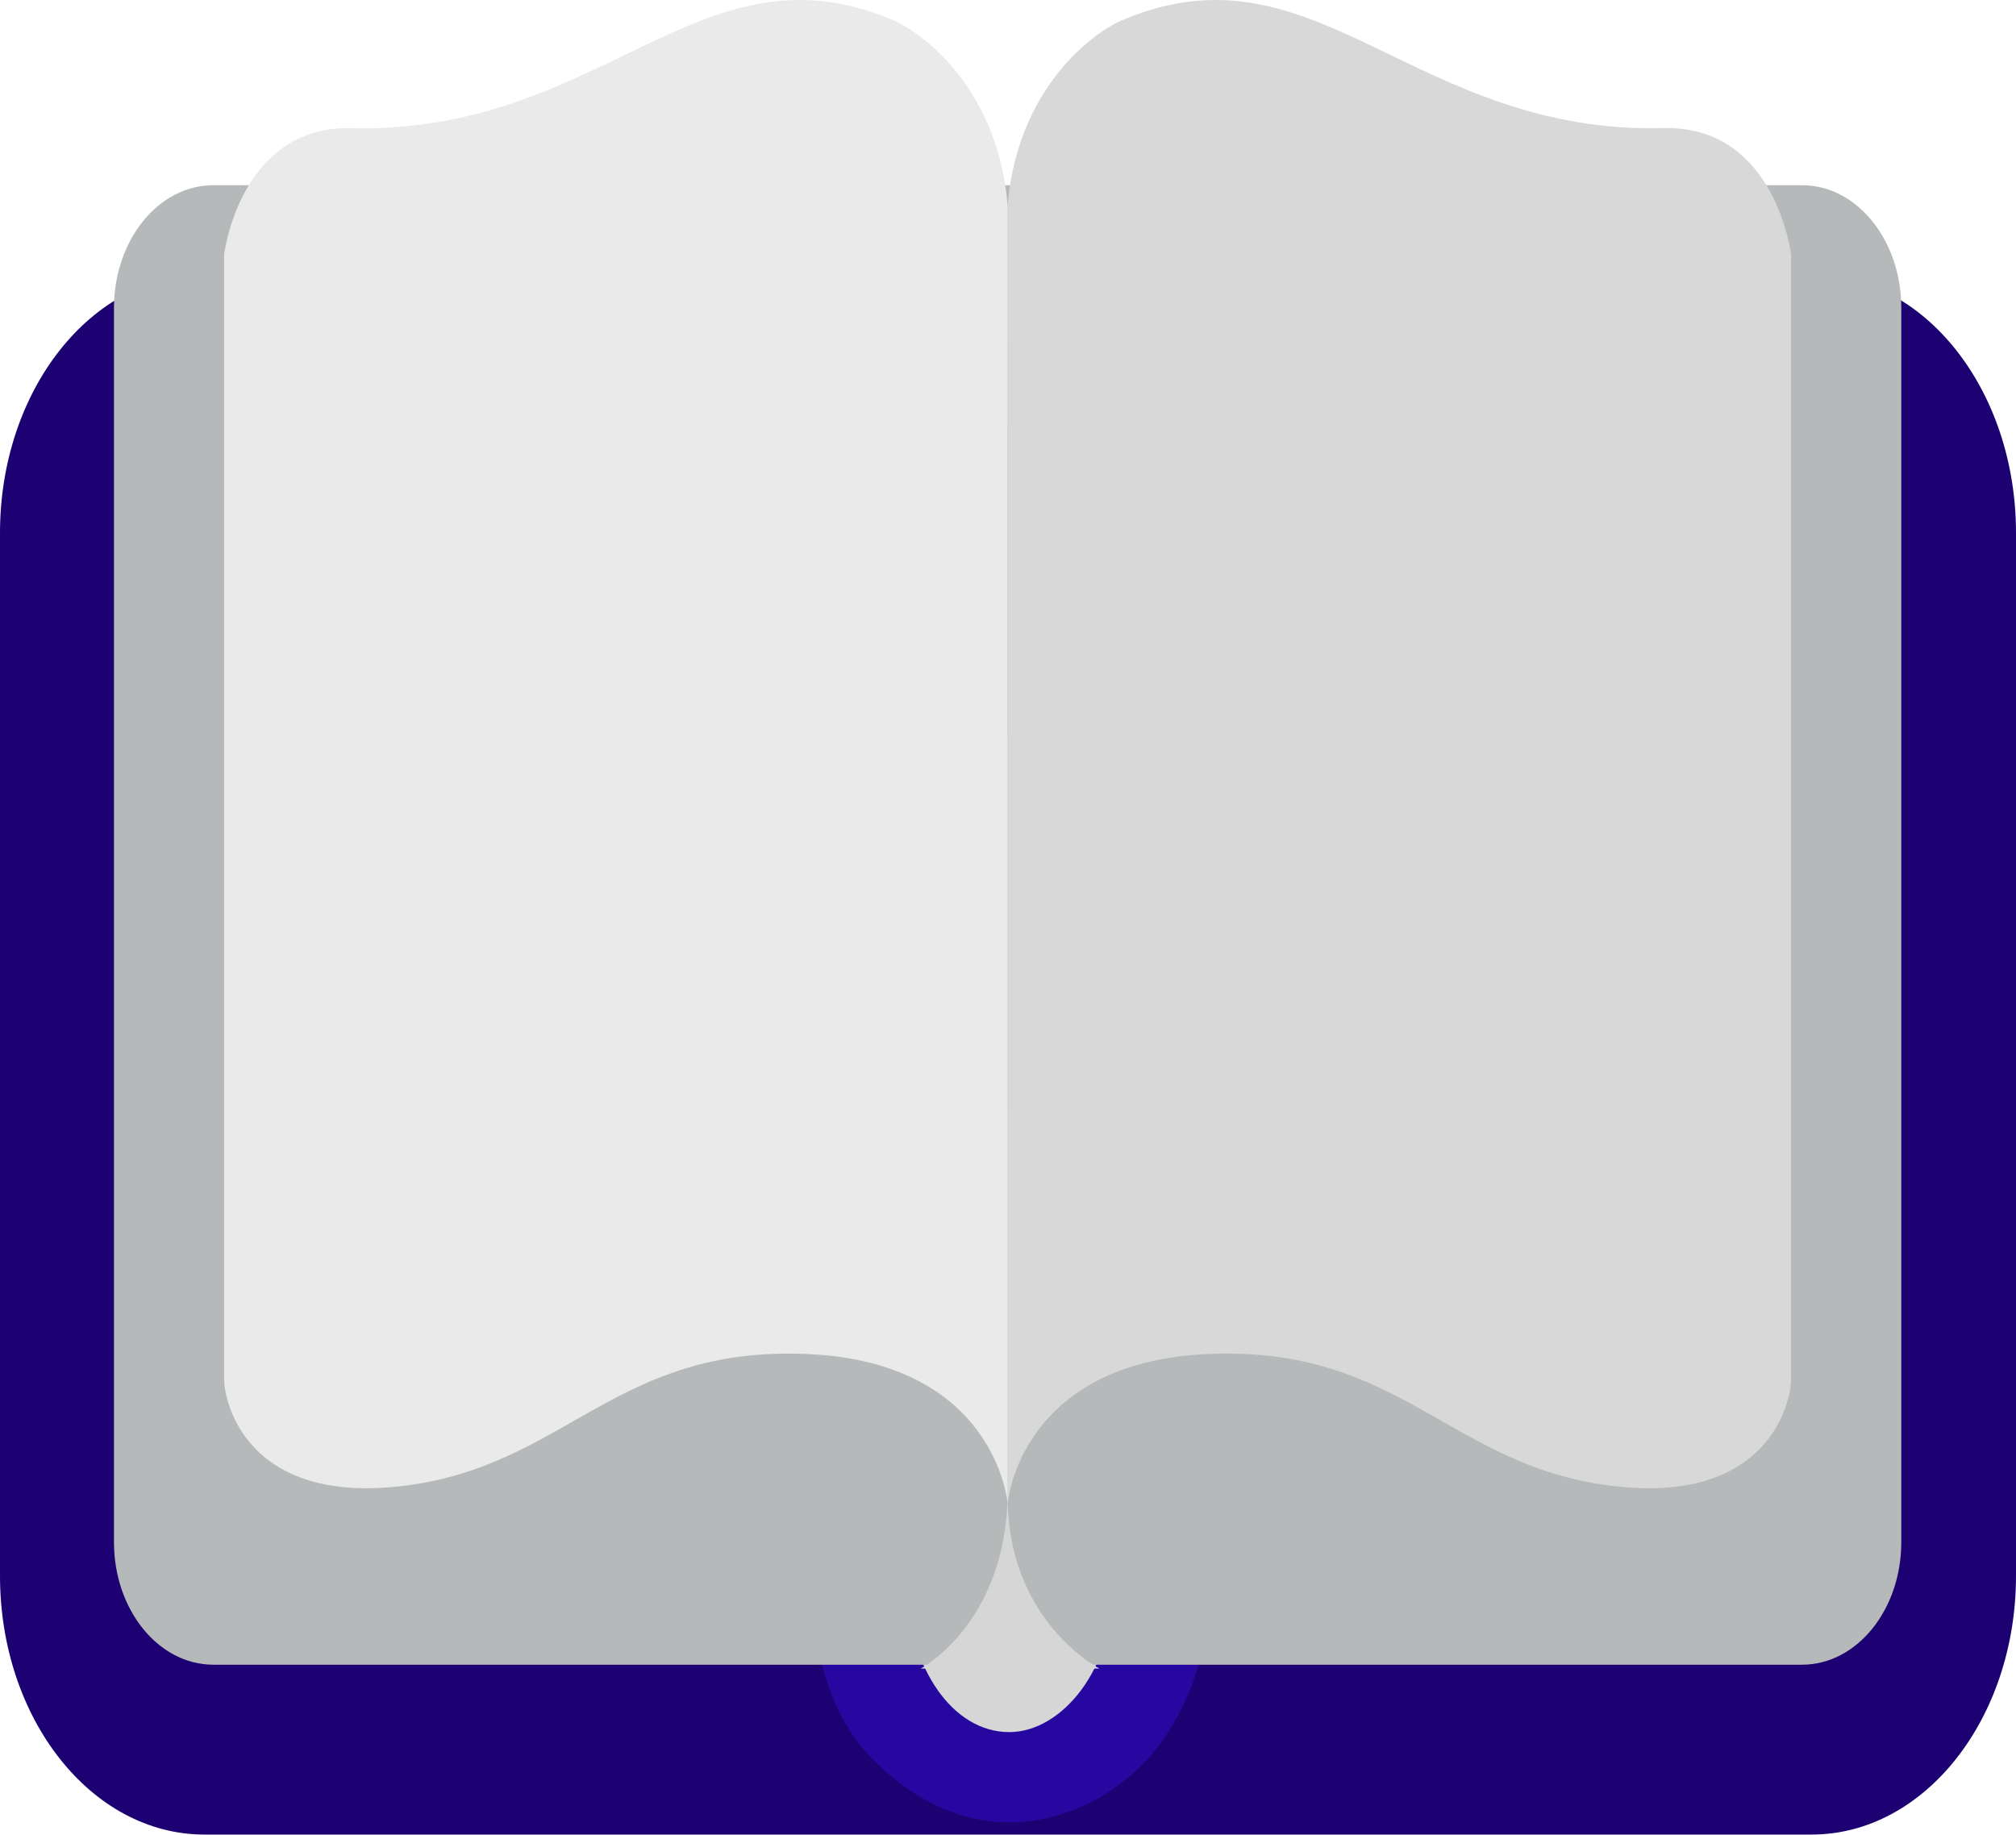
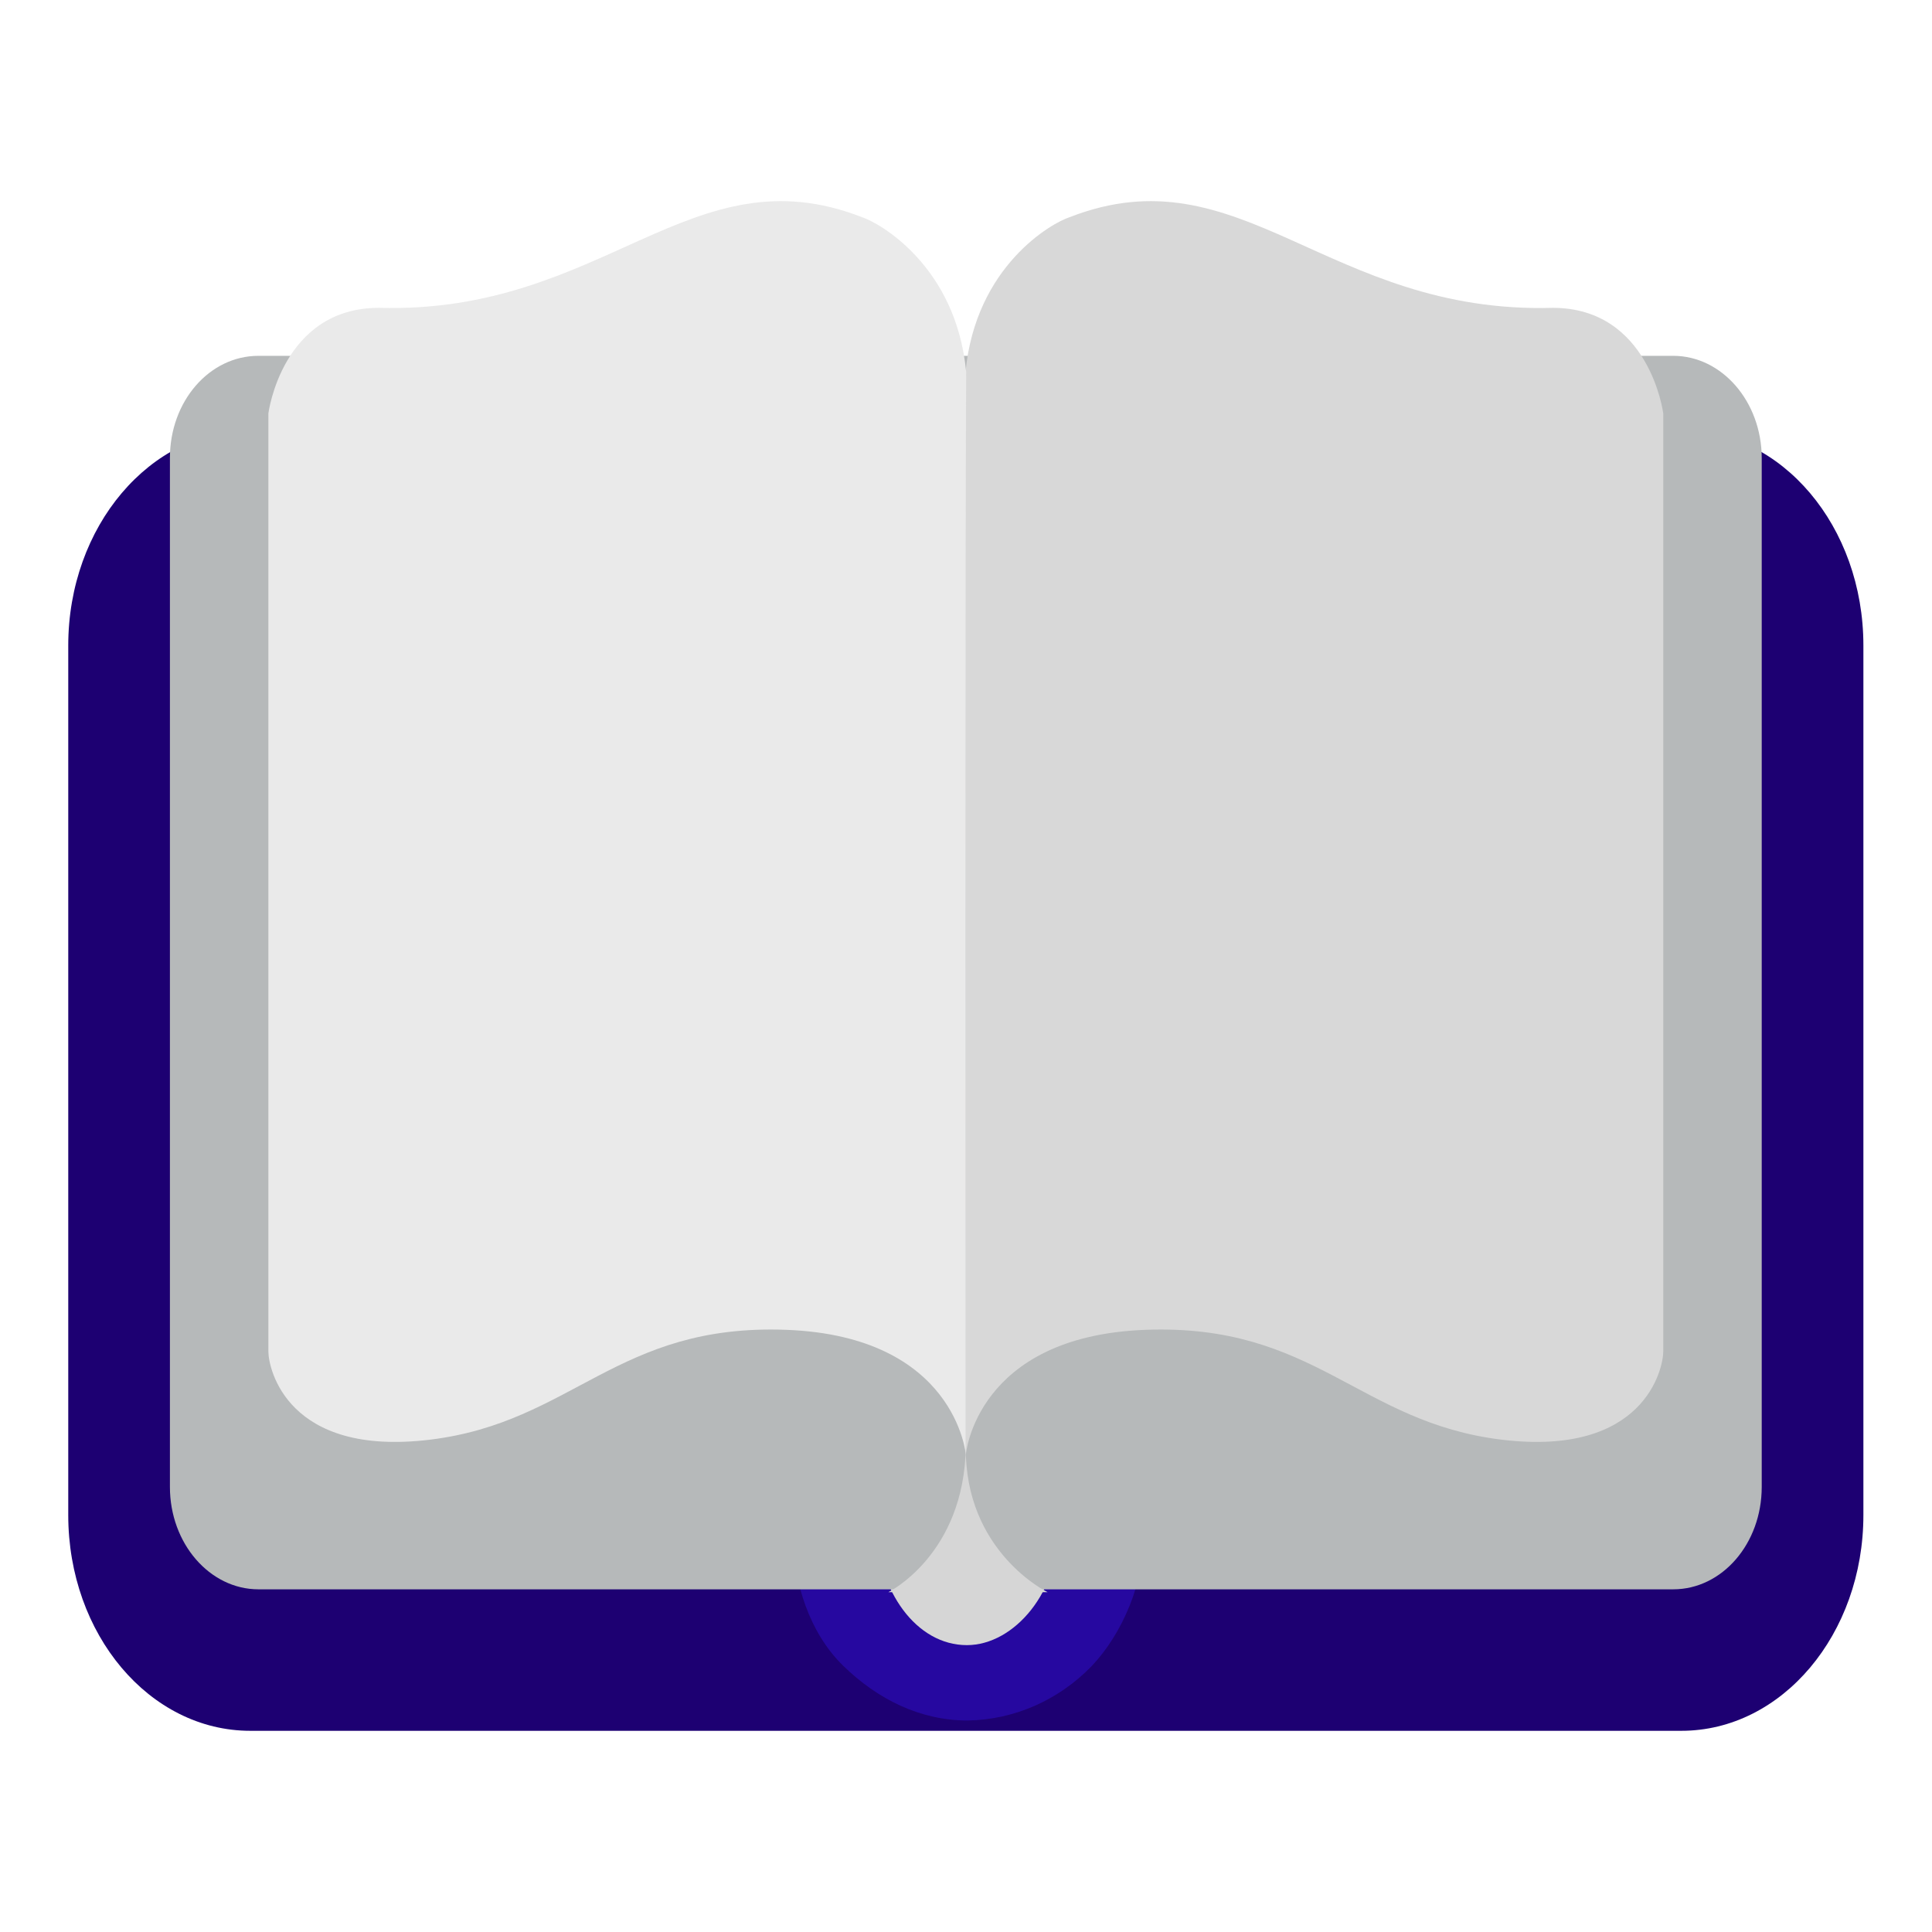
- <svg xmlns="http://www.w3.org/2000/svg" id="Layer_4" data-name="Layer 4" viewBox="0 0 599.86 545.93">
-   <defs>
-     <style>
-       .cls-1 {
-         fill: #1d0072;
-       }
- 
-       .cls-2 {
-         fill: #2608a0;
-       }
- 
-       .cls-3 {
-         fill: #d6d6d6;
-       }
- 
-       .cls-4 {
-         fill: #b6b9ba;
-       }
- 
-       .cls-5 {
-         fill: #d8d8d8;
-       }
- 
-       .cls-6 {
-         fill: #eaeaea;
-       }
-     </style>
-   </defs>
+ <svg xmlns="http://www.w3.org/2000/svg" version="1.1" id="Layer_3" x="0px" y="0px" viewBox="0 0 543.5 543.5" style="enable-background:new 0 0 543.5 543.5;" xml:space="preserve">
+   <style type="text/css">
+ 	.st0{fill:#1D0072;}
+ 	.st1{fill:#2608A0;}
+ 	.st2{fill:#D6D6D6;}
+ 	.st3{fill:#B6B9BA;}
+ 	.st4{fill:#D8D8D8;}
+ 	.st5{fill:#EAEAEA;}
+ </style>
  <g id="book">
-     <path class="cls-1" d="M260.87,285.94H739.13c33.58,0,60.8,34.45,60.8,76.95V673.26c0,42.5-27.22,77-60.8,77H260.87c-33.58,0-60.8-34.45-60.8-77V362.89C200.07,320.39,227.29,285.94,260.87,285.94Z" transform="translate(-200.07 -204.28)" />
-     <path class="cls-2" d="M500.59,746.66c15.52-.23,30.37-7.19,41.48-19.43,10.17-11.48,17.84-30.32,17.17-46.81-.68-17.14-5.66-34.9-17.17-46.83s-25.59-19.41-41.48-19.41c-15.52.23-30.36,7.17-41.47,19.41-10.18,11.48-17.85,30.32-17.19,46.83.68,17.12,5.67,34.87,17.19,46.81s25.58,19.4,41.47,19.4Z" transform="translate(-200.07 -204.28)" />
-     <path class="cls-3" d="M500.36,719.77c15.92,0,31.17-19.44,30.43-42.29s-13.38-42.28-30.43-42.28c-15.92,0-31.17,19.44-30.44,42.28S483.3,719.77,500.36,719.77Z" transform="translate(-200.07 -204.28)" />
-     <path class="cls-4" d="M263.53,259.4H736.26c16.32,0,29.54,16.34,29.54,36.49V663.21c0,20.16-13.22,36.5-29.54,36.5H263.53c-16.32,0-29.55-16.34-29.55-36.5V295.89C234,275.74,247.21,259.4,263.53,259.4Z" transform="translate(-200.07 -204.28)" />
-     <path class="cls-3" d="M474,700.87s25.42-13.3,25.91-52c-.49,37.73,27.3,52,27.3,52Z" transform="translate(-200.07 -204.28)" />
-     <path class="cls-5" d="M499.9,651.77s3.29-42.24,60-44.54,71.31,33,119.07,39.17S733,621,733,614.91V280.06s-4.46-37.67-36.93-37.67c-75.28,2.34-104.18-56.23-161.38-32.39-5.66,1.95-31.52,17.32-34.82,55.41C500,283.89,499.9,651.77,499.9,651.77Z" transform="translate(-200.07 -204.28)" />
-     <path class="cls-6" d="M499.9,651.77s-3.35-42.24-60-44.54-71.3,33-119.06,39.17S266.76,621,266.76,614.91V280.06s4.46-37.67,36.94-37.67C379,244.73,407.88,186.16,465.08,210c5.63,1.92,31.52,17.3,34.82,55.38C499.84,283.89,499.9,651.77,499.9,651.77Z" transform="translate(-200.07 -204.28)" />
+     <path class="st0" d="M70.4,121h402.6c28.3,0,51.2,27.1,51.2,60.6v244.6c0,33.5-22.9,60.7-51.2,60.7H70.4   c-28.3,0-51.2-27.1-51.2-60.7V181.6C19.2,148.1,42.2,121,70.4,121z" />
+     <path class="st1" d="M272.2,484c13.1-0.2,25.6-5.7,34.9-15.3c8.6-9,15-23.9,14.5-36.9c-0.6-13.5-4.8-27.5-14.5-36.9   s-21.5-15.3-34.9-15.3c-13.1,0.2-25.6,5.6-34.9,15.3c-8.6,9-15,23.9-14.5,36.9c0.6,13.5,4.8,27.5,14.5,36.9   C247,478.1,258.9,484,272.2,484L272.2,484z" />
+     <path class="st2" d="M272,462.8c13.4,0,26.2-15.3,25.6-33.3c-0.6-18-11.3-33.3-25.6-33.3c-13.4,0-26.2,15.3-25.6,33.3   C247,447.5,257.7,462.8,272,462.8z" />
+     <path class="st3" d="M72.7,100.1h398c13.7,0,24.9,12.9,24.9,28.8v289.4c0,15.9-11.1,28.8-24.9,28.8h-398   c-13.7,0-24.9-12.9-24.9-28.8V128.8C47.8,112.9,58.9,100.1,72.7,100.1z" />
+     <path class="st2" d="M249.9,447.9c0,0,21.4-10.5,21.8-41c-0.4,29.7,23,41,23,41H249.9z" />
+     <path class="st4" d="M271.7,409.2c0,0,2.8-33.3,50.5-35.1s60,26,100.2,30.9c40.2,4.9,45.5-20,45.5-24.8V116.3   c0,0-3.8-29.7-31.1-29.7c-63.4,1.8-87.7-44.3-135.9-25.5c-4.8,1.5-26.5,13.6-29.3,43.7C271.7,119.4,271.7,409.2,271.7,409.2z" />
+     <path class="st5" d="M271.7,409.2c0,0-2.8-33.3-50.5-35.1s-60,26-100.2,30.9c-40.2,4.9-45.5-20-45.5-24.8V116.3   c0,0,3.8-29.7,31.1-29.7c63.4,1.8,87.7-44.3,135.9-25.5c4.7,1.5,26.5,13.6,29.3,43.6C271.6,119.4,271.7,409.2,271.7,409.2z" />
  </g>
</svg>
